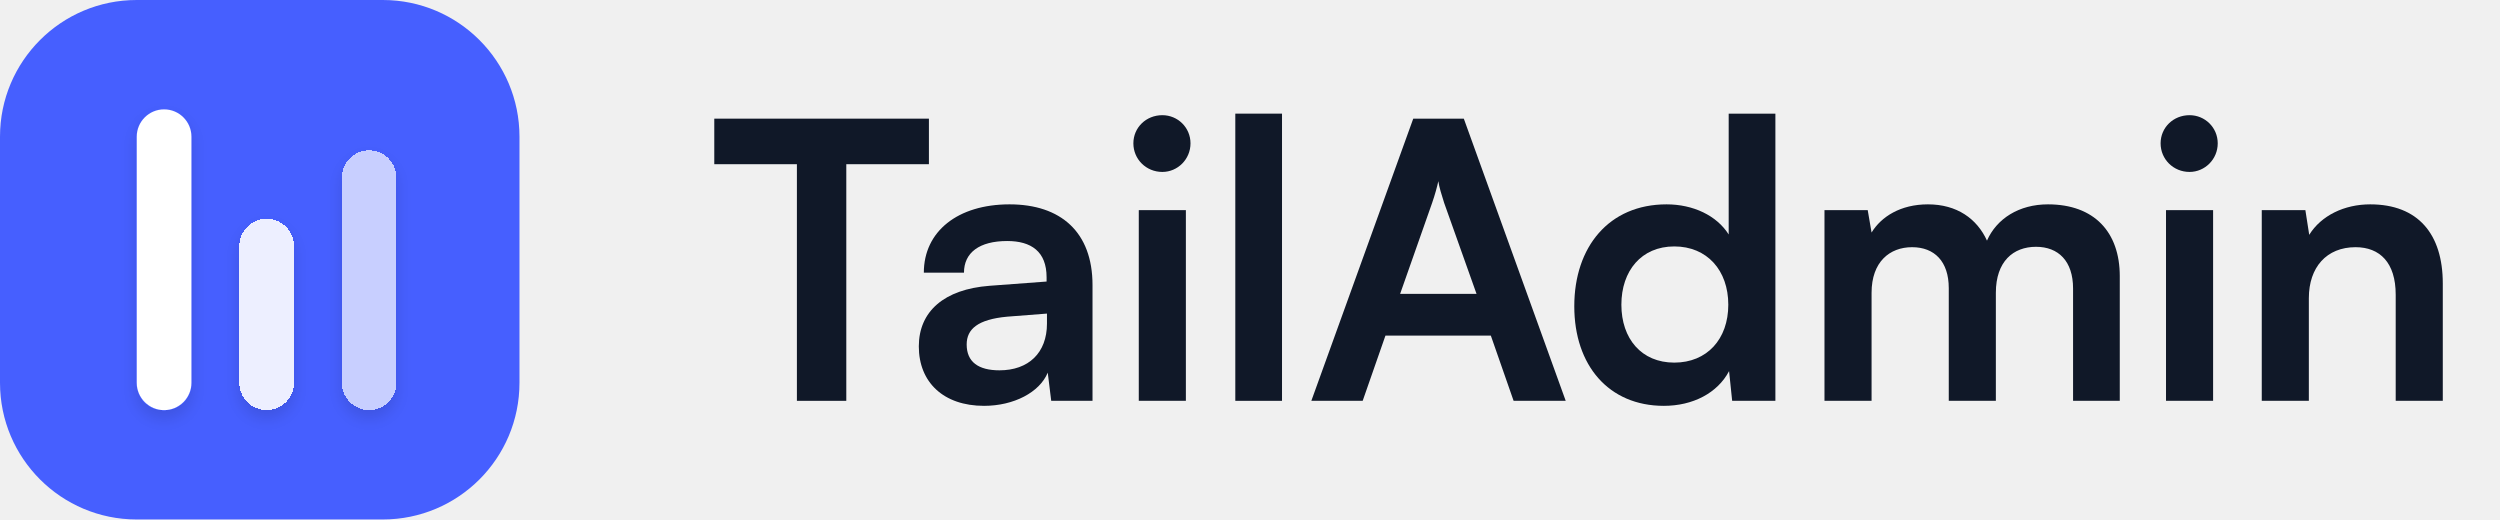
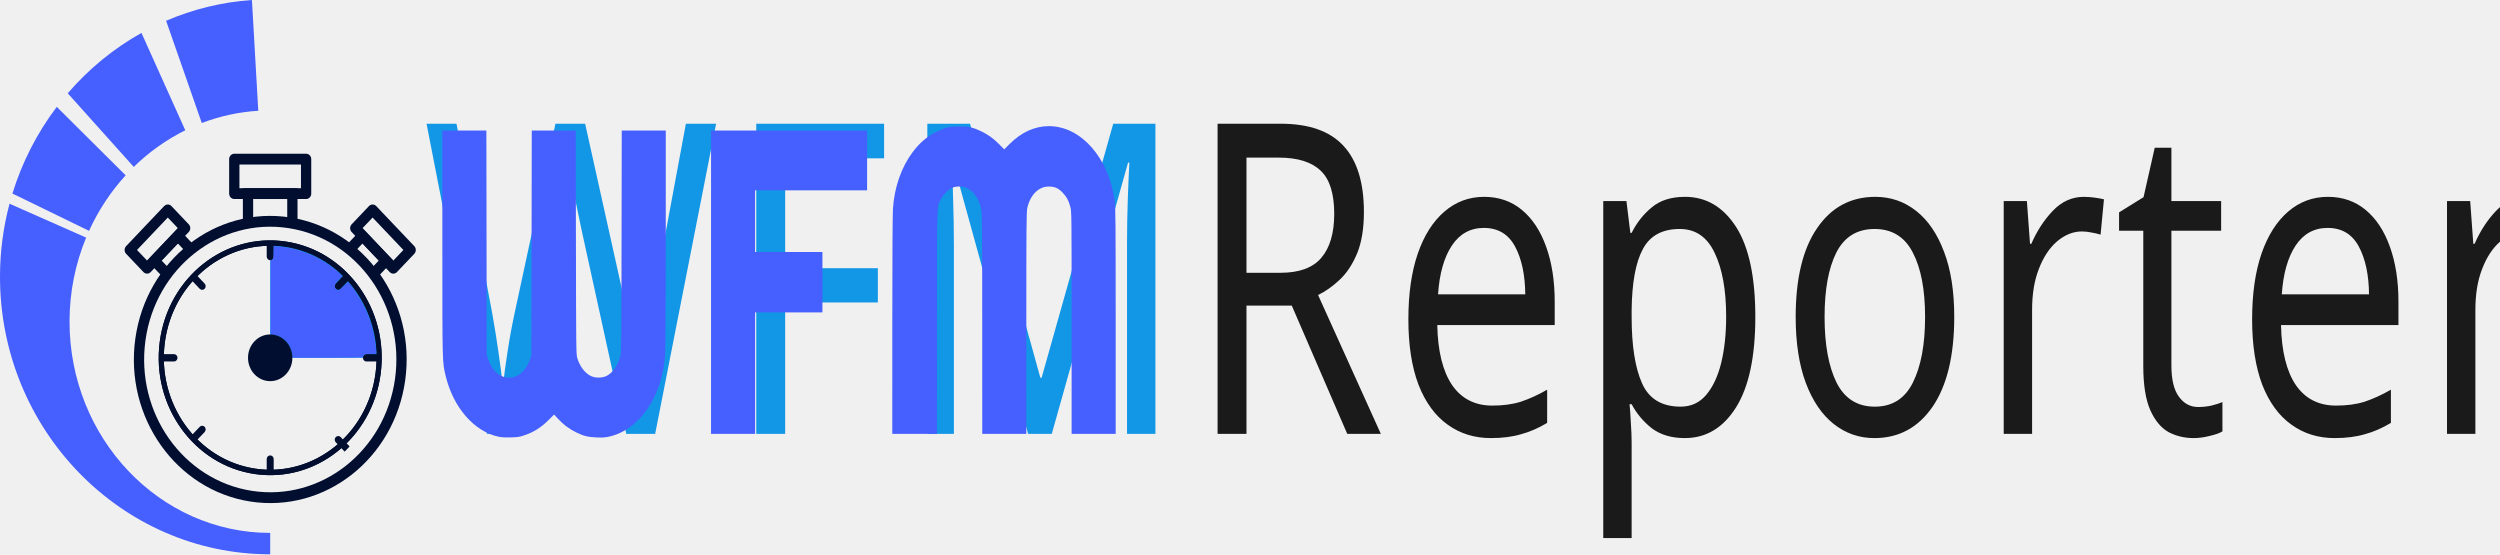
- <svg xmlns="http://www.w3.org/2000/svg" width="154" height="32" viewBox="0 0 154 32" fill="none">
-   <path d="M0 8.421C0 3.77 3.77 0 8.421 0H23.579C28.23 0 32 3.77 32 8.421V23.579C32 28.23 28.23 32 23.579 32H8.421C3.77 32 0 28.23 0 23.579V8.421Z" fill="#465FFF" />
-   <g filter="url(#filter0_d_1624_24907)">
-     <path d="M8.424 8.422C8.424 7.491 9.178 6.737 10.108 6.737V6.737C11.038 6.737 11.792 7.491 11.792 8.422V23.579C11.792 24.51 11.038 25.264 10.108 25.264V25.264C9.178 25.264 8.424 24.51 8.424 23.579V8.422Z" fill="white" />
+ <svg xmlns="http://www.w3.org/2000/svg" width="128.805mm" height="28.559mm" viewBox="0 0 128.805 28.559" version="1.1" id="svg1" xml:space="preserve">
+   <defs id="defs1" />
+   <text xml:space="preserve" style="font-size:19.198px;line-height:0;font-family:System-ui;-inkscape-font-specification:'System-ui, @opsz=32,wght=700';font-variation-settings:'opsz' 32, 'wght' 700;letter-spacing:0.305px;word-spacing:0px;writing-mode:lr-tb;direction:ltr;fill:#1297e6;fill-opacity:1;stroke:#484848;stroke-width:0;stroke-miterlimit:2.6;stroke-dasharray:none" x="25.365" y="19.191" id="text1" transform="scale(0.8585636,1.164736)">
+     <tspan id="tspan1" style="font-style:normal;font-variant:normal;font-weight:normal;font-stretch:normal;font-size:19.198px;font-family:Righteous;-inkscape-font-specification:'Righteous, @opsz=32,wght=700';font-variant-ligatures:normal;font-variant-caps:normal;font-variant-numeric:normal;font-variant-east-asian:normal;font-variation-settings:'opsz' 32, 'wght' 700;fill:#1297e6;fill-opacity:1;stroke-width:0" x="25.365" y="19.191">WFM<tspan style="fill:#1a1a1a" id="tspan11">Reporter</tspan>
+     </tspan>
+   </text>
+   <path style="font-variation-settings:'opsz' 32, 'wght' 700;fill:#465fff;fill-opacity:1;stroke:#484848;stroke-width:0;stroke-miterlimit:2.6;stroke-dasharray:none" d="M 25.662,22.495 C 24.421,22.218 23.357,20.993 22.968,19.393 22.786,18.645 22.791,18.819 22.791,12.526 V 6.725 h 1.134 1.134 l 0.009,5.779 0.009,5.779 0.089,0.259 c 0.113,0.328 0.285,0.576 0.512,0.735 0.601,0.424 1.328,0.092 1.623,-0.742 l 0.078,-0.22 0.009,-5.795 0.009,-5.795 h 1.133 1.133 l 0.01,5.763 c 0.009,5.445 0.013,5.774 0.068,5.956 0.129,0.426 0.377,0.759 0.685,0.92 0.217,0.114 0.573,0.12 0.803,0.015 0.316,-0.144 0.588,-0.518 0.729,-0.998 0.053,-0.182 0.058,-0.575 0.066,-5.925 l 0.01,-5.731 h 1.134 1.134 l -7.93e-4,5.504 c -5.29e-4,3.027 -0.014,5.722 -0.031,5.99 -0.036,0.586 -0.126,1.068 -0.291,1.571 -0.464,1.413 -1.422,2.426 -2.547,2.694 -0.243,0.058 -0.357,0.067 -0.681,0.054 -0.462,-0.019 -0.679,-0.072 -1.07,-0.264 -0.359,-0.176 -0.653,-0.396 -0.925,-0.691 l -0.208,-0.225 -0.297,0.295 c -0.368,0.365 -0.744,0.605 -1.19,0.759 -0.3,0.103 -0.369,0.115 -0.752,0.124 -0.296,0.007 -0.489,-0.005 -0.646,-0.04 z" id="path20" />
+   <path style="font-variation-settings:'opsz' 32, 'wght' 700;fill:#465fff;fill-opacity:1;stroke:#484848;stroke-width:0;stroke-miterlimit:2.6;stroke-dasharray:none" d="M 36.635,14.538 V 6.725 h 4.02 4.02 v 1.54 1.54 h -2.886 -2.886 v 1.589 1.589 h 1.735 1.735 v 1.556 1.556 H 40.639 38.904 v 3.129 3.129 h -1.135 -1.135 z" id="path21" />
+   <path style="font-variation-settings:'opsz' 32, 'wght' 700;fill:#465fff;fill-opacity:1;stroke:#484848;stroke-width:0;stroke-miterlimit:2.6;stroke-dasharray:none" d="m 45.973,16.8 c 2.65e-4,-3.156 0.014,-5.758 0.032,-6.029 0.073,-1.125 0.433,-2.158 1.027,-2.946 0.369,-0.49 0.766,-0.821 1.278,-1.065 0.415,-0.198 0.626,-0.244 1.116,-0.244 0.488,0 0.702,0.046 1.109,0.24 0.379,0.181 0.635,0.364 0.94,0.671 L 51.74,7.695 52.025,7.411 c 0.601,-0.598 1.29,-0.911 2.013,-0.912 1.66,-0.003 3.106,1.644 3.394,3.867 0.043,0.331 0.05,1.166 0.05,6.184 v 5.802 h -1.135 -1.135 v -5.717 c 0,-5.59 -0.001,-5.723 -0.064,-5.968 -0.083,-0.326 -0.202,-0.541 -0.422,-0.766 -0.21,-0.214 -0.395,-0.29 -0.705,-0.29 -0.515,0 -0.952,0.447 -1.095,1.121 -0.041,0.192 -0.048,1.044 -0.048,5.922 l -5.29e-4,5.698 h -1.135 -1.135 l -0.001,-5.649 c -0.001,-4.732 -0.009,-5.691 -0.047,-5.908 -0.089,-0.498 -0.384,-0.94 -0.738,-1.105 -0.219,-0.102 -0.556,-0.109 -0.762,-0.015 -0.208,0.094 -0.471,0.361 -0.586,0.595 -0.211,0.428 -0.199,0.047 -0.199,6.352 l -5.29e-4,5.731 h -1.151 -1.151 z" id="path33" />
+   <g id="g52" transform="matrix(0.2645833,0,0,0.2785613,-24.59514,-20.1475)">
+     <g id="g51">
+       <g id="g40" style="fill:#465fff;fill-opacity:1">
+         <g id="g38" style="fill:#465fff;fill-opacity:1">
+           <path style="fill:#465fff;fill-opacity:1" d="m 143.252,92.815 -1.235,-20.488 c -5.886,0.385 -11.51,1.717 -16.713,3.843 l 6.948,18.911 c 3.466,-1.26 7.16,-2.039 11,-2.266 z" id="path36" />
+           <path style="fill:#465fff;fill-opacity:1" d="M 117.425,104.756 104.014,92.093 c -3.786,4.751 -6.737,10.165 -8.633,16.032 l 14.917,6.898 c 1.817,-3.804 4.237,-7.262 7.127,-10.267 z" id="path37" />
+           <path style="fill:#465fff;fill-opacity:1" d="m 129.036,96.424 -8.531,-18.008 c -5.434,2.884 -10.289,6.678 -14.356,11.166 l 12.856,13.616 c 2.957,-2.747 6.336,-5.04 10.031,-6.774 z" id="path38" />
+         </g>
+         <g id="g39" style="fill:#465fff;fill-opacity:1">
+           <path style="fill:#465fff;fill-opacity:1" d="m 145.573,170.892 v 0 c -21.546,0 -39.075,-17.529 -39.075,-39.075 0,-5.522 1.158,-10.776 3.233,-15.543 l -14.916,-6.268 c -1.208,4.31 -1.857,8.844 -1.857,13.523 0,28.298 23.603,51.32 52.616,51.32 0,0 0,0 0,0 v -3.957 z" id="path39" />
+         </g>
+       </g>
+       <g id="g50">
+         <circle transform="matrix(0.1383,-0.9904,0.9904,0.1383,-11.7288,263.5194)" style="fill:none;stroke:#010e30;stroke-miterlimit:10" cx="145.573" cy="138.5" id="ellipse40" r="21.212" />
+         <path style="fill:#1297e6" d="m 145.573,117.288 v 21.217 h 21.212 c 0,-0.001 0,-0.003 0,-0.004 0.001,-11.698 -9.515,-21.213 -21.212,-21.213 z" id="path40" />
+         <polyline style="fill:none;stroke:#010e30;stroke-width:2;stroke-miterlimit:10" points="149.893,113.263 149.893,108.138        141.253,108.138 141.253,113.263      " id="polyline40" />
+         <rect x="138.581" y="101.763" style="fill:none;stroke:#010e30;stroke-width:2;stroke-linecap:round;stroke-linejoin:round;stroke-miterlimit:10" width="13.985" height="6.375" id="rect40" />
+         <polyline style="fill:none;stroke:#010e30;stroke-width:2;stroke-miterlimit:10" points="130.11,118.458 127.595,115.944        123.017,120.522 125.507,123.011      " id="polyline41" />
+         <rect x="118.378" y="114.155" transform="matrix(0.7071,-0.7071,0.7071,0.7071,-46.2021,121.5456)" style="fill:none;stroke:#010e30;stroke-width:2;stroke-linecap:round;stroke-linejoin:round;stroke-miterlimit:10" width="10.48" height="4.777" id="rect41" />
+         <circle transform="matrix(0.1383,-0.9904,0.9904,0.1383,-11.7288,263.5194)" style="fill:none;stroke:#010e30;stroke-miterlimit:10" cx="145.573" cy="138.5" id="ellipse41" r="21.212" />
+         <circle transform="matrix(0.1449,-0.9895,0.9895,0.1449,-12.8697,262.7473)" style="fill:none;stroke:#010e30;stroke-width:2;stroke-linecap:round;stroke-linejoin:round;stroke-miterlimit:10" cx="145.573" cy="138.819" id="ellipse42" r="25.556" />
+         <polyline style="fill:none;stroke:#010e30;stroke-width:2;stroke-miterlimit:10" points="161.022,118.473 163.551,115.944        168.129,120.522 165.64,123.011      " id="polyline42" />
+         <rect x="162.29" y="114.155" transform="matrix(-0.7071,-0.7071,0.7071,-0.7071,203.583,317.4135)" style="fill:none;stroke:#010e30;stroke-width:2;stroke-linecap:round;stroke-linejoin:round;stroke-miterlimit:10" width="10.48" height="4.777" id="rect42" />
+         <g id="g49">
+           <path style="fill:#010e30" d="m 146.253,117.305 c -0.226,-0.007 -0.452,-0.017 -0.68,-0.017 -0.228,0 -0.453,0.01 -0.679,0.017 v 2.467 c 0,0.375 0.304,0.679 0.679,0.679 v 0 c 0.375,0 0.68,-0.304 0.68,-0.679 z" id="path42" />
+           <path style="fill:#010e30" d="m 146.253,159.695 v -2.458 c 0,-0.375 -0.304,-0.68 -0.68,-0.68 v 0 c -0.375,0 -0.679,0.304 -0.679,0.68 v 2.458 c 0.226,0.007 0.452,0.017 0.679,0.017 0.228,0 0.454,-0.01 0.68,-0.017 z" id="path43" />
+           <path style="fill:#010e30" d="m 159.3,125.739 1.737,-1.737 c -0.31,-0.33 -0.63,-0.651 -0.961,-0.961 l -1.737,1.737 c -0.265,0.265 -0.265,0.696 0,0.961 v 0 c 0.265,0.265 0.696,0.265 0.961,0 z" id="path44" />
+           <path style="fill:#010e30" d="m 131.847,151.27 -1.733,1.733 c 0.31,0.33 0.631,0.651 0.961,0.961 l 1.733,-1.733 c 0.265,-0.265 0.265,-0.696 0,-0.961 v 0 c -0.265,-0.266 -0.696,-0.266 -0.961,0 z" id="path45" />
+           <path style="fill:#010e30" d="m 164.306,139.184 h 2.462 c 0.007,-0.228 0.017,-0.454 0.017,-0.684 0,-0.227 -0.01,-0.451 -0.017,-0.675 h -2.462 c -0.375,0 -0.68,0.304 -0.68,0.68 v 0 c 0.001,0.374 0.305,0.679 0.68,0.679 z" id="path46" />
+           <path style="fill:#010e30" d="m 126.841,137.825 h -2.462 c -0.007,0.225 -0.017,0.449 -0.017,0.675 0,0.229 0.01,0.456 0.017,0.684 h 2.462 c 0.375,0 0.68,-0.304 0.68,-0.679 v 0 c -0.001,-0.376 -0.305,-0.68 -0.68,-0.68 z" id="path47" />
+           <path style="fill:#010e30" d="m 158.339,153.17 v 0 c -0.265,0.265 -0.265,0.696 0,0.961 l 1.733,1.733 c 0.331,-0.31 0.651,-0.63 0.961,-0.961 l -1.733,-1.733 c -0.265,-0.266 -0.696,-0.266 -0.961,0 z" id="path48" />
+           <path style="fill:#010e30" d="m 132.808,125.739 v 0 c 0.265,-0.265 0.265,-0.696 0,-0.961 l -1.737,-1.737 c -0.33,0.31 -0.651,0.631 -0.961,0.961 l 1.737,1.737 c 0.265,0.265 0.696,0.265 0.961,0 z" id="path49" />
+         </g>
+       </g>
+       <path style="font-variation-settings:'opsz' 32, 'wght' 700;fill:#465fff;fill-opacity:1;stroke:#484848;stroke-width:0;stroke-miterlimit:2.6;stroke-dasharray:none" d="m 143.922,192.644 c 0,-0.691 -0.477,-1.902 -1.019,-2.589 -0.633,-0.802 -1.727,-1.441 -2.654,-1.551 l -0.616,-0.073 v -7.184 -7.184 l 0.276,-0.121 c 0.257,-0.113 0.278,-0.208 0.311,-1.395 l 0.035,-1.274 0.964,0.074 c 4.05,0.312 8.614,2.281 11.559,4.985 l 0.829,0.761 -0.737,0.788 c -0.603,0.644 -0.737,0.864 -0.737,1.206 0,0.422 0.337,0.799 0.713,0.799 0.093,0 0.55,-0.369 1.017,-0.819 l 0.849,-0.819 0.363,0.421 c 0.754,0.873 2.075,2.921 2.736,4.241 1.217,2.43 1.977,5.026 2.279,7.786 0.072,0.654 0.13,1.275 0.13,1.379 0,0.156 -0.192,0.189 -1.103,0.189 -0.939,0 -1.139,0.036 -1.348,0.245 -0.135,0.135 -0.245,0.3 -0.245,0.368 0,0.08 -2.349,0.123 -6.801,0.123 h -6.801 z" id="path19" transform="matrix(1,0,0,0.9498208,6.009314,-44.83013)" />
+     </g>
+     <circle style="fill:#010e30" cx="145.573" cy="138.504" r="4.32" id="circle51" />
  </g>
-   <g filter="url(#filter1_d_1624_24907)">
-     <path d="M14.742 15.157C14.742 14.227 15.496 13.473 16.426 13.473V13.473C17.357 13.473 18.111 14.227 18.111 15.157V23.578C18.111 24.508 17.357 25.262 16.426 25.262V25.262C15.496 25.262 14.742 24.508 14.742 23.578V15.157Z" fill="white" fill-opacity="0.9" shape-rendering="crispEdges" />
-   </g>
-   <g filter="url(#filter2_d_1624_24907)">
-     <path d="M21.055 10.946C21.055 10.016 21.809 9.262 22.739 9.262V9.262C23.669 9.262 24.423 10.016 24.423 10.946V23.578C24.423 24.508 23.669 25.262 22.739 25.262V25.262C21.809 25.262 21.055 24.508 21.055 23.578V10.946Z" fill="white" fill-opacity="0.7" shape-rendering="crispEdges" />
-   </g>
-   <path d="M44 10.115H49.089V24.691H52.132V10.115H57.221V7.309H44V10.115Z" fill="#101828" />
-   <path d="M60.617 25C62.448 25 64.042 24.168 64.541 22.955L64.755 24.691H67.299V17.558C67.299 14.3 65.349 12.588 62.187 12.588C59.001 12.588 56.908 14.252 56.908 16.797H59.381C59.381 15.56 60.332 14.847 62.044 14.847C63.519 14.847 64.47 15.489 64.47 17.082V17.343L60.95 17.605C58.168 17.819 56.599 19.174 56.599 21.338C56.599 23.549 58.121 25 60.617 25ZM61.569 22.812C60.261 22.812 59.547 22.289 59.547 21.219C59.547 20.268 60.237 19.674 62.044 19.507L64.493 19.317V19.935C64.493 21.742 63.352 22.812 61.569 22.812Z" fill="#101828" />
-   <path d="M71.6 10.591C72.551 10.591 73.335 9.806 73.335 8.831C73.335 7.856 72.551 7.095 71.6 7.095C70.601 7.095 69.816 7.856 69.816 8.831C69.816 9.806 70.601 10.591 71.6 10.591ZM70.149 24.691H73.05V12.944H70.149V24.691Z" fill="#101828" />
-   <path d="M78.972 24.691V7H76.095V24.691H78.972Z" fill="#101828" />
-   <path d="M83.941 24.691L85.344 20.672H91.835L93.238 24.691H96.448L90.171 7.309H87.056L80.778 24.691H83.941ZM88.221 12.493C88.387 12.017 88.53 11.494 88.601 11.161C88.649 11.518 88.815 12.041 88.958 12.493L90.955 18.104H86.247L88.221 12.493Z" fill="#101828" />
-   <path d="M102.493 25C104.276 25 105.798 24.215 106.511 22.86L106.701 24.691H109.364V7H106.487V14.443C105.75 13.277 104.3 12.588 102.659 12.588C99.116 12.588 96.976 15.203 96.976 18.865C96.976 22.503 99.092 25 102.493 25ZM103.135 22.337C101.113 22.337 99.877 20.863 99.877 18.77C99.877 16.678 101.113 15.18 103.135 15.18C105.156 15.18 106.463 16.654 106.463 18.77C106.463 20.886 105.156 22.337 103.135 22.337Z" fill="#101828" />
-   <path d="M115.289 24.691V18.033C115.289 16.131 116.406 15.227 117.785 15.227C119.164 15.227 120.044 16.107 120.044 17.748V24.691H122.945V18.033C122.945 16.107 124.015 15.203 125.418 15.203C126.797 15.203 127.701 16.083 127.701 17.771V24.691H130.578V17.011C130.578 14.3 129.008 12.588 126.155 12.588C124.372 12.588 122.993 13.468 122.398 14.823C121.78 13.468 120.543 12.588 118.76 12.588C117.072 12.588 115.883 13.349 115.289 14.324L115.051 12.944H112.388V24.691H115.289Z" fill="#101828" />
-   <path d="M134.876 10.591C135.827 10.591 136.612 9.806 136.612 8.831C136.612 7.856 135.827 7.095 134.876 7.095C133.877 7.095 133.093 7.856 133.093 8.831C133.093 9.806 133.877 10.591 134.876 10.591ZM133.426 24.691H136.327V12.944H133.426V24.691Z" fill="#101828" />
-   <path d="M142.225 24.691V18.366C142.225 16.464 143.318 15.227 145.102 15.227C146.6 15.227 147.575 16.178 147.575 18.152V24.691H150.476V17.462C150.476 14.419 148.954 12.588 146.005 12.588C144.412 12.588 142.985 13.277 142.248 14.466L142.011 12.944H139.324V24.691H142.225Z" fill="#101828" />
-   <defs>
-     <filter id="filter0_d_1624_24907" x="7.424" y="6.237" width="5.368" height="20.526" filterUnits="userSpaceOnUse" color-interpolation-filters="sRGB">
-       <feFlood flood-opacity="0" result="BackgroundImageFix" />
-       <feColorMatrix in="SourceAlpha" type="matrix" values="0 0 0 0 0 0 0 0 0 0 0 0 0 0 0 0 0 0 127 0" result="hardAlpha" />
-       <feOffset dy="0.5" />
-       <feGaussianBlur stdDeviation="0.5" />
-       <feComposite in2="hardAlpha" operator="out" />
-       <feColorMatrix type="matrix" values="0 0 0 0 0 0 0 0 0 0 0 0 0 0 0 0 0 0 0.12 0" />
-       <feBlend mode="normal" in2="BackgroundImageFix" result="effect1_dropShadow_1624_24907" />
-       <feBlend mode="normal" in="SourceGraphic" in2="effect1_dropShadow_1624_24907" result="shape" />
-     </filter>
-     <filter id="filter1_d_1624_24907" x="13.742" y="12.973" width="5.368" height="13.79" filterUnits="userSpaceOnUse" color-interpolation-filters="sRGB">
-       <feFlood flood-opacity="0" result="BackgroundImageFix" />
-       <feColorMatrix in="SourceAlpha" type="matrix" values="0 0 0 0 0 0 0 0 0 0 0 0 0 0 0 0 0 0 127 0" result="hardAlpha" />
-       <feOffset dy="0.5" />
-       <feGaussianBlur stdDeviation="0.5" />
-       <feComposite in2="hardAlpha" operator="out" />
-       <feColorMatrix type="matrix" values="0 0 0 0 0 0 0 0 0 0 0 0 0 0 0 0 0 0 0.12 0" />
-       <feBlend mode="normal" in2="BackgroundImageFix" result="effect1_dropShadow_1624_24907" />
-       <feBlend mode="normal" in="SourceGraphic" in2="effect1_dropShadow_1624_24907" result="shape" />
-     </filter>
-     <filter id="filter2_d_1624_24907" x="20.055" y="8.762" width="5.368" height="18" filterUnits="userSpaceOnUse" color-interpolation-filters="sRGB">
-       <feFlood flood-opacity="0" result="BackgroundImageFix" />
-       <feColorMatrix in="SourceAlpha" type="matrix" values="0 0 0 0 0 0 0 0 0 0 0 0 0 0 0 0 0 0 127 0" result="hardAlpha" />
-       <feOffset dy="0.5" />
-       <feGaussianBlur stdDeviation="0.5" />
-       <feComposite in2="hardAlpha" operator="out" />
-       <feColorMatrix type="matrix" values="0 0 0 0 0 0 0 0 0 0 0 0 0 0 0 0 0 0 0.12 0" />
-       <feBlend mode="normal" in2="BackgroundImageFix" result="effect1_dropShadow_1624_24907" />
-       <feBlend mode="normal" in="SourceGraphic" in2="effect1_dropShadow_1624_24907" result="shape" />
-     </filter>
-   </defs>
</svg>
